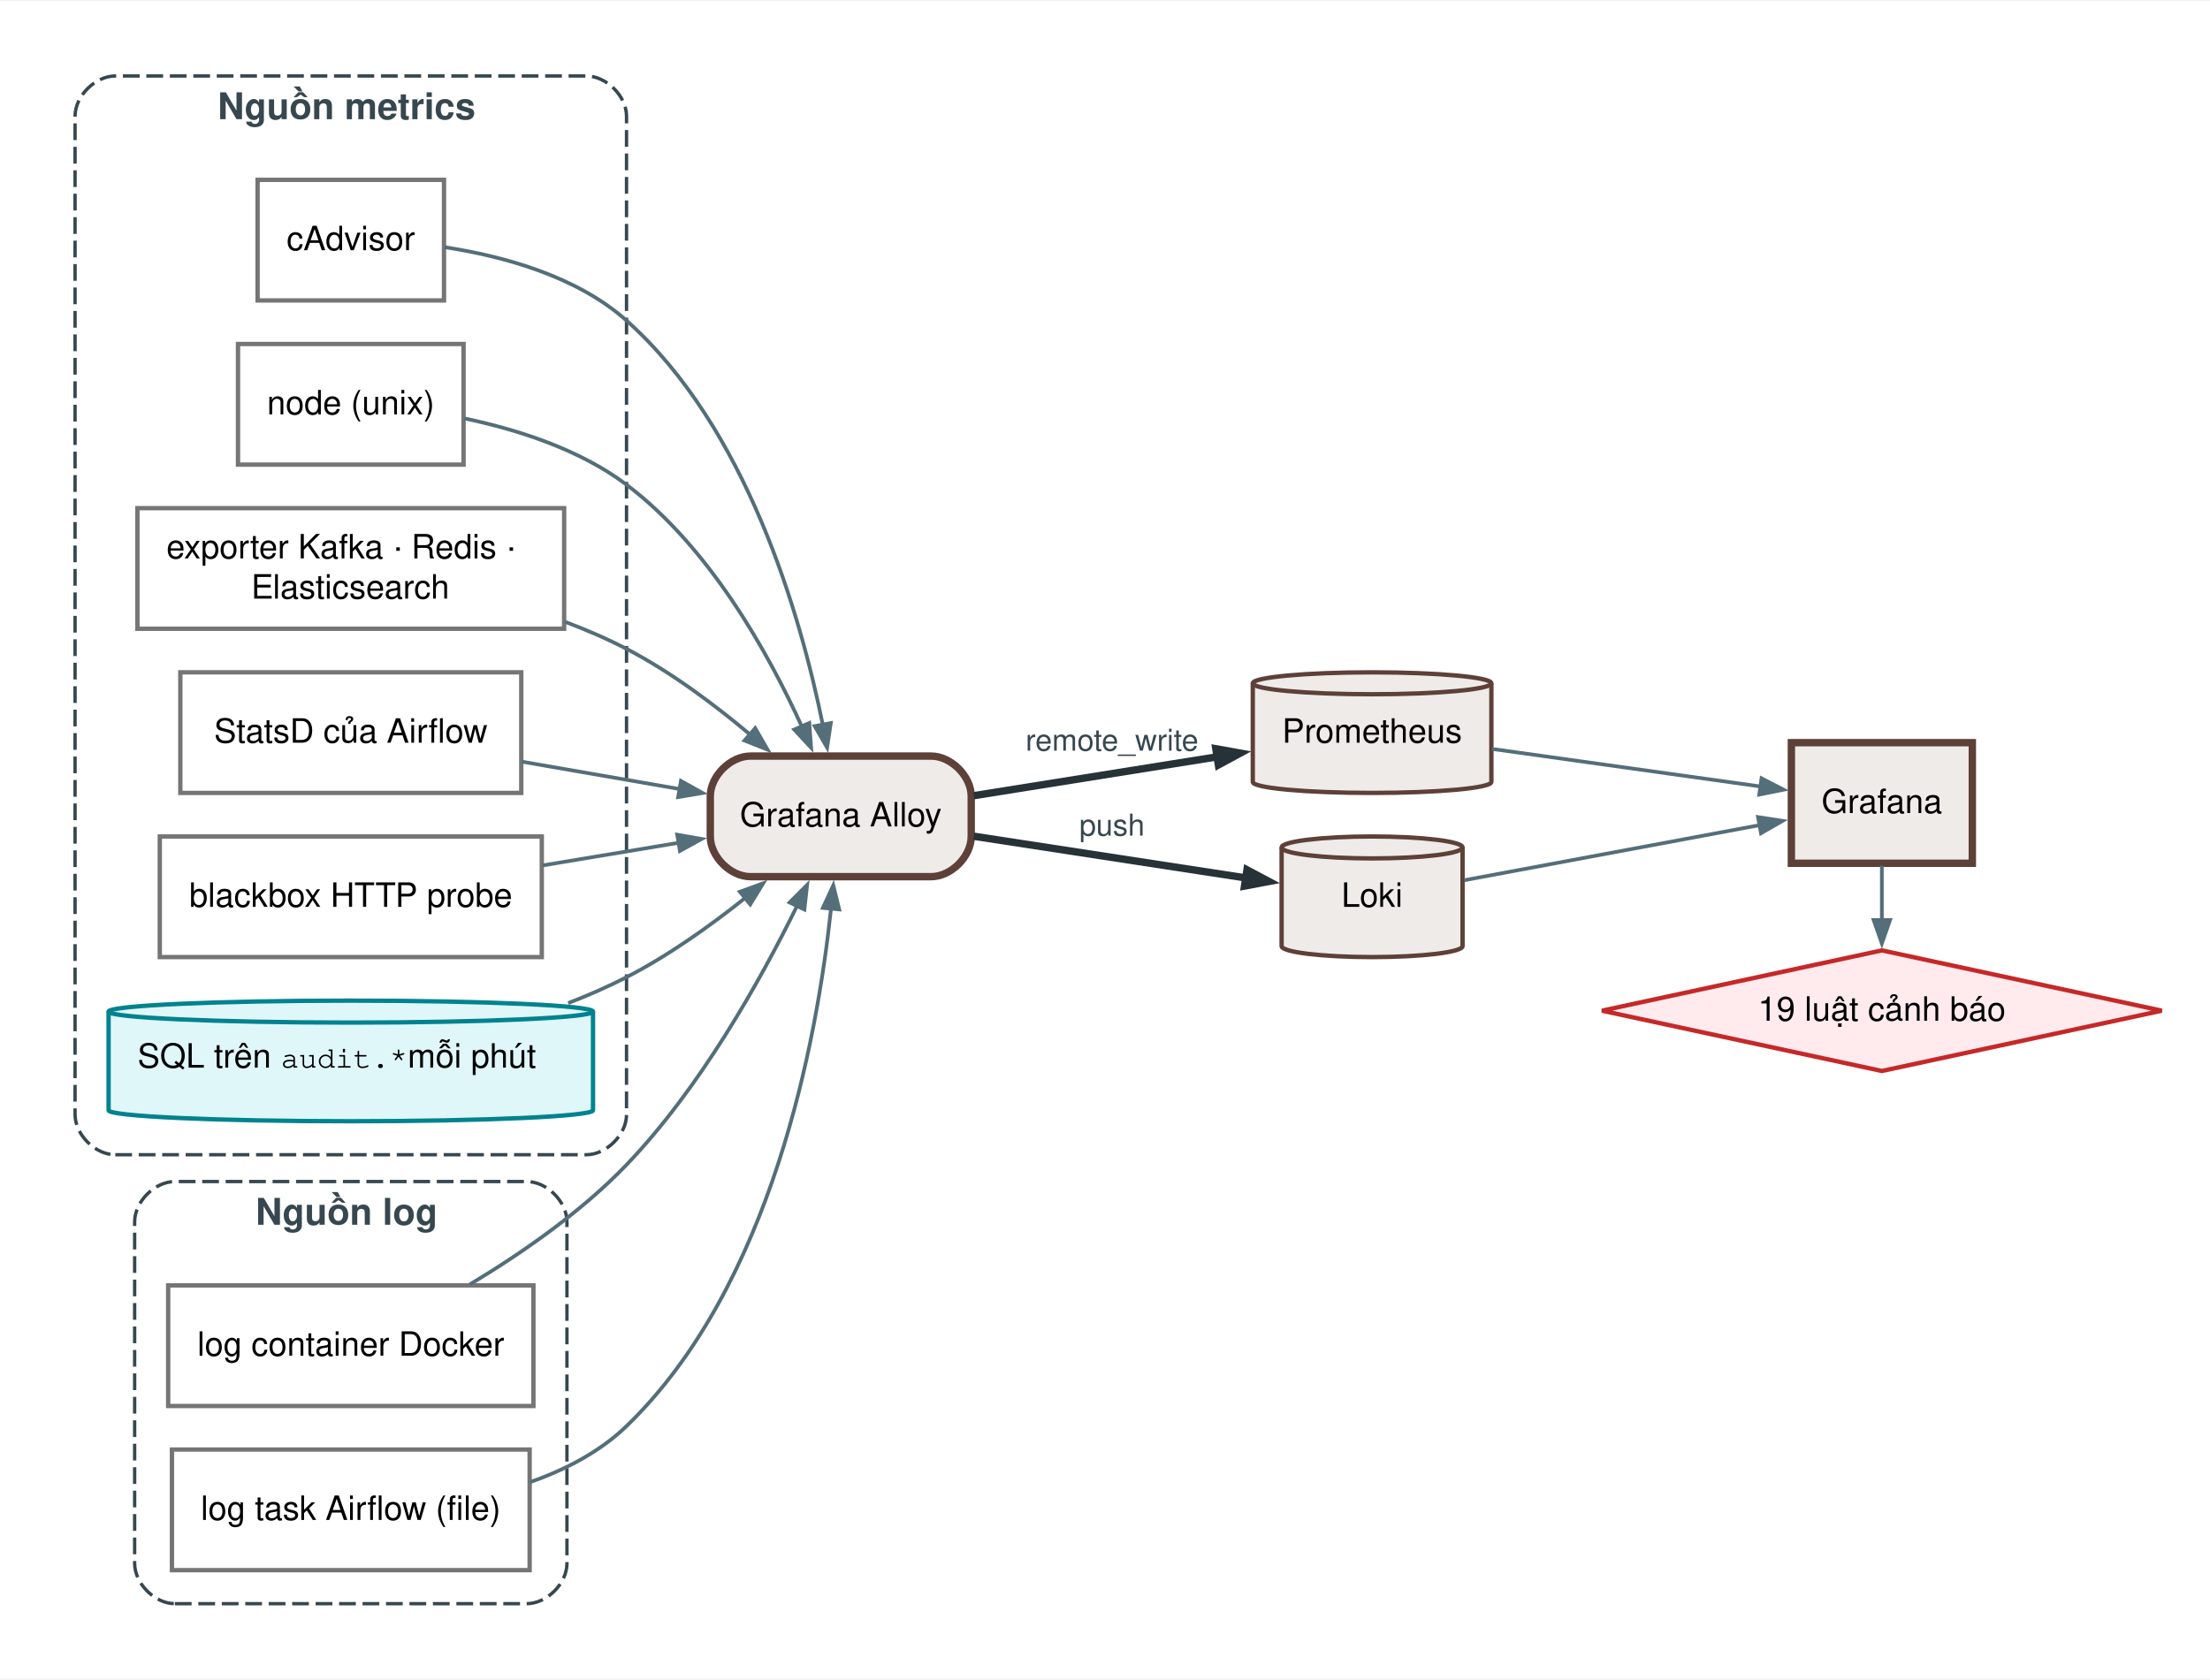
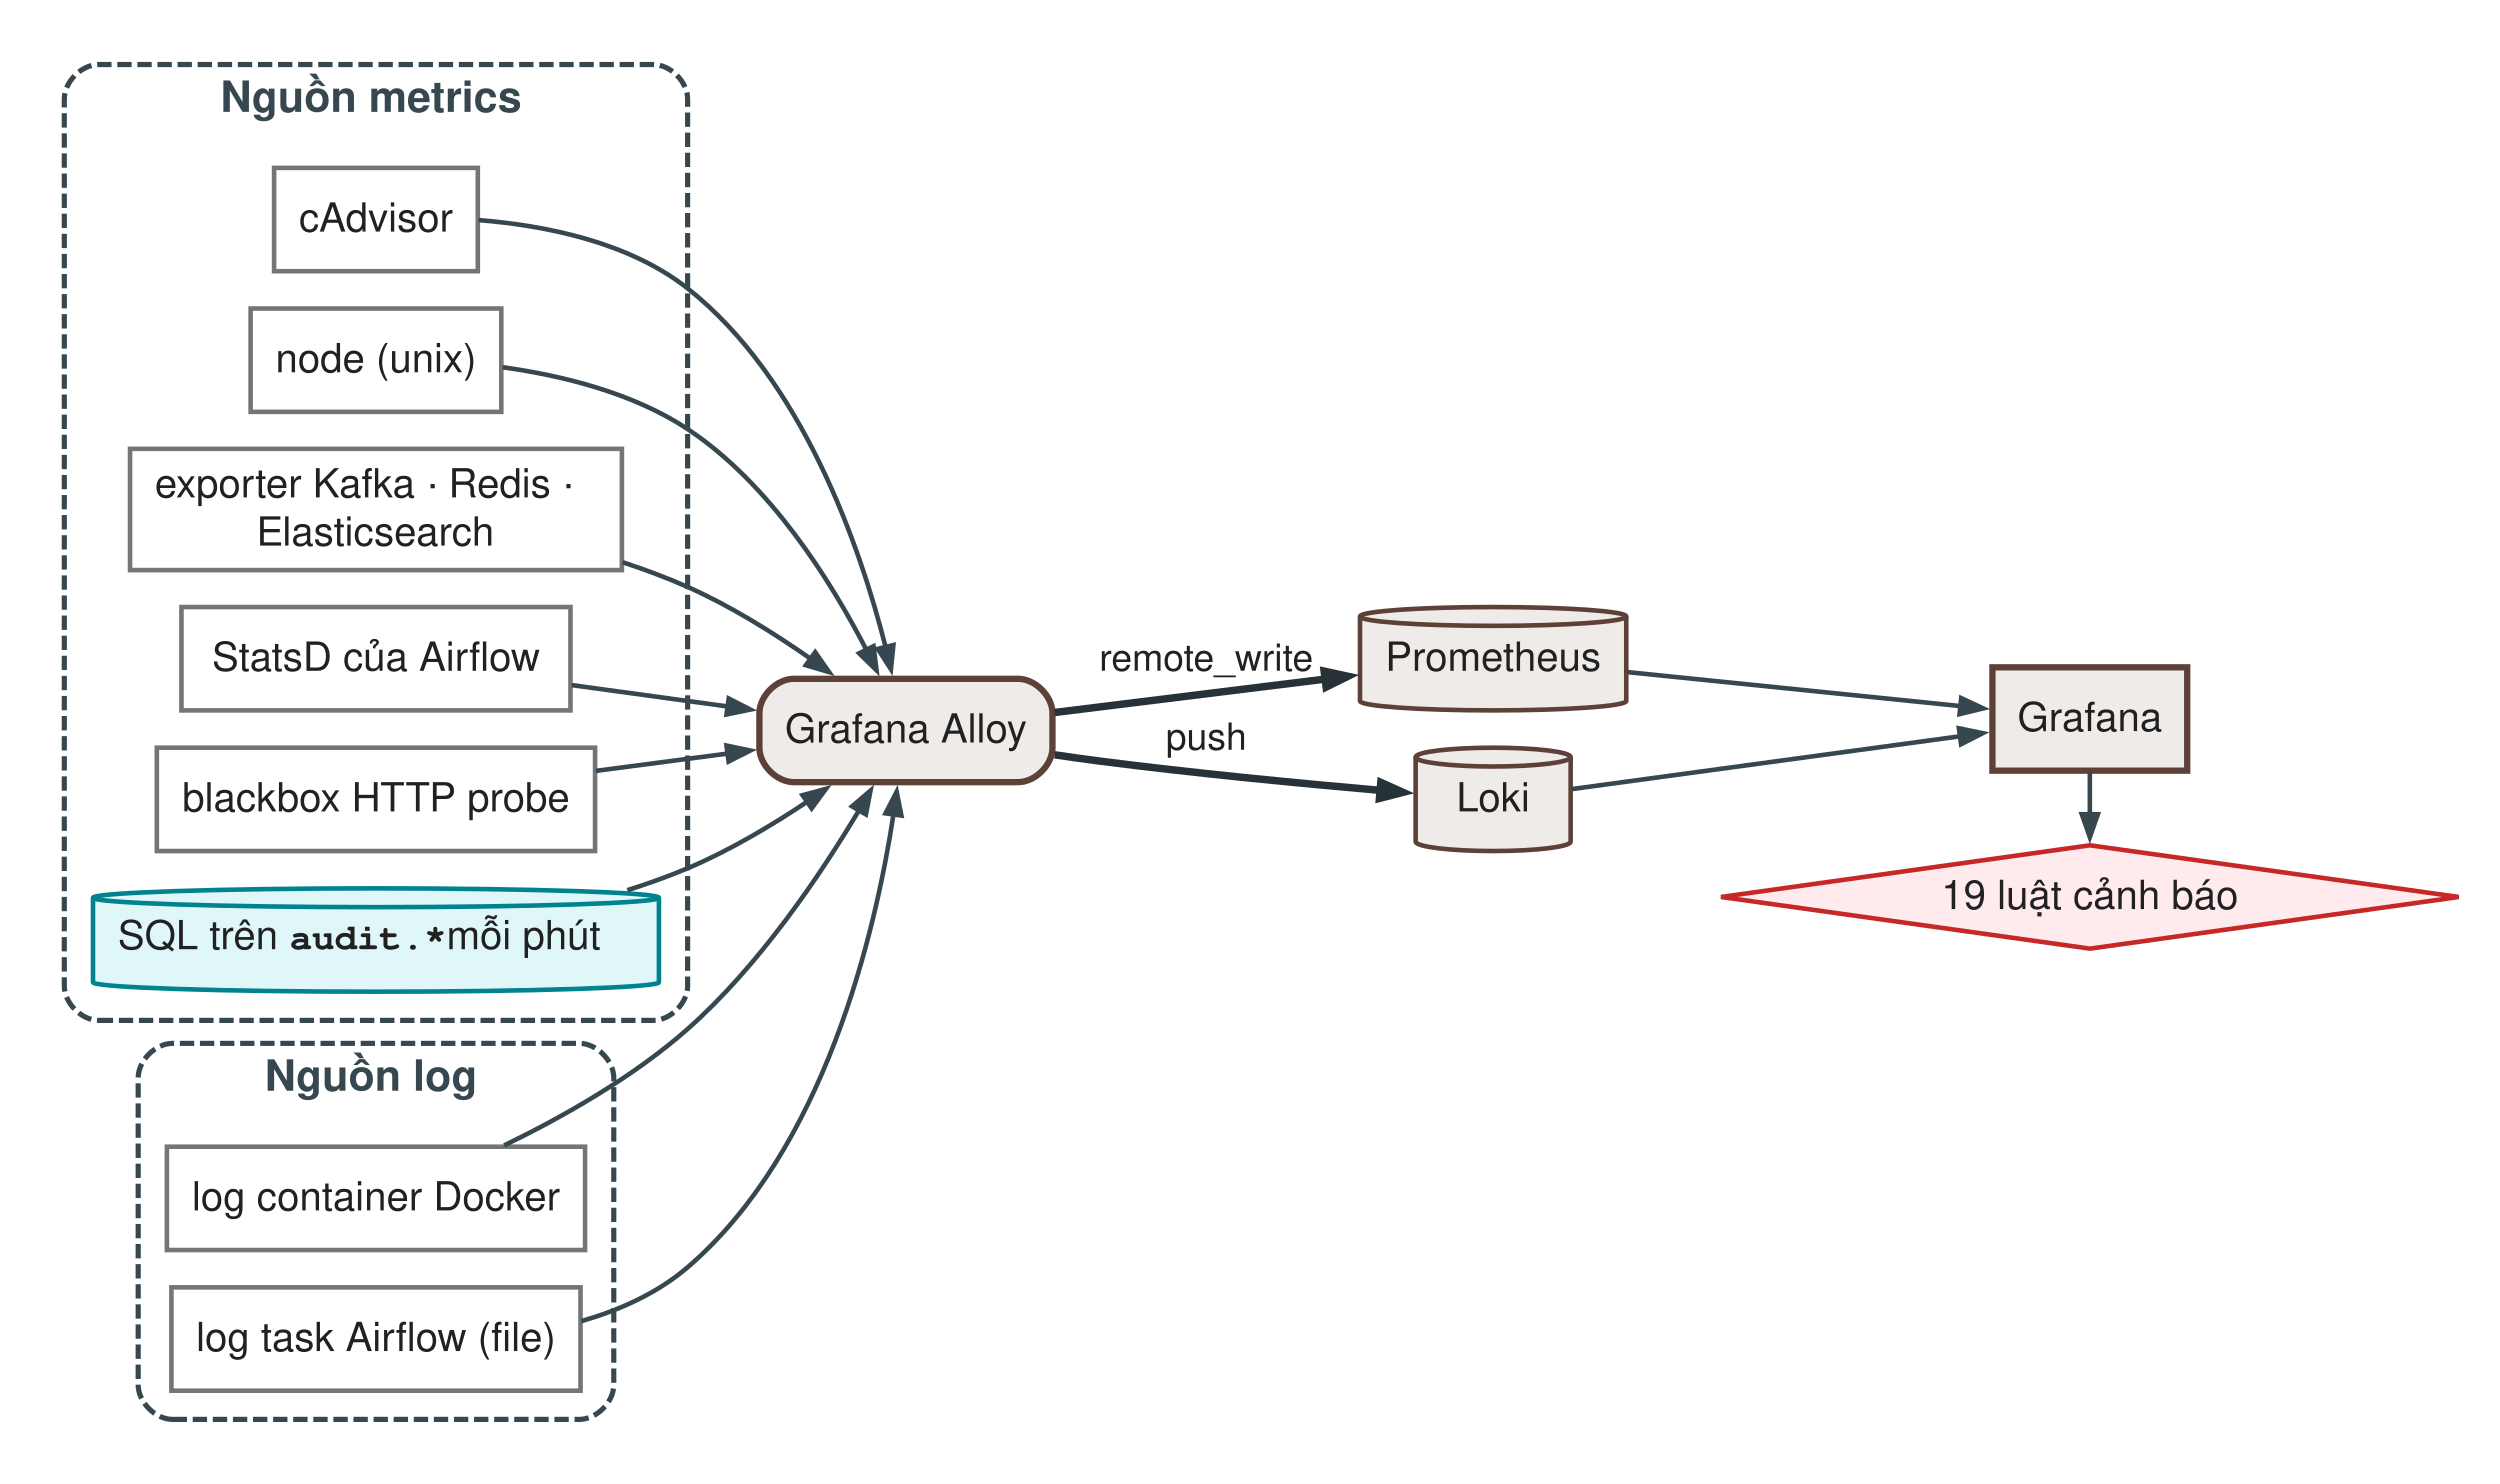
- <svg xmlns="http://www.w3.org/2000/svg" width="659pt" height="501pt" viewBox="0.00 0.00 659.48 500.80">
-   <g id="graph0" class="graph" transform="scale(1 1) rotate(0) translate(14.4 486.4)">
-     <polygon fill="white" stroke="none" points="-14.4,14.4 -14.4,-486.4 645.08,-486.4 645.08,14.4 -14.4,14.4" />
+ <svg xmlns="http://www.w3.org/2000/svg" width="871pt" height="517pt" viewBox="0.00 0.00 870.93 516.80">
+   <g id="graph0" class="graph" transform="scale(1 1) rotate(0) translate(14.4 502.4)">
+     <polygon fill="white" stroke="none" points="-14.4,14.4 -14.4,-502.4 856.53,-502.4 856.53,14.4 -14.4,14.4" />
    <g id="clust1" class="cluster">
-       <path fill="white" stroke="#37474f" stroke-dasharray="5,2" d="M20,-142C20,-142 160.56,-142 160.56,-142 166.56,-142 172.56,-148 172.56,-154 172.56,-154 172.56,-452 172.56,-452 172.56,-458 166.56,-464 160.56,-464 160.56,-464 20,-464 20,-464 14,-464 8,-458 8,-452 8,-452 8,-154 8,-154 8,-148 14,-142 20,-142" />
-       <text text-anchor="start" x="50.55" y="-451.1" font-family="Helvetica,sans-Serif" font-weight="bold" font-size="11.00" fill="#37474f">Nguồn metrics</text>
+       <path fill="white" stroke="#37474f" stroke-width="1.8" stroke-dasharray="5,2" d="M20,-147C20,-147 213.15,-147 213.15,-147 219.15,-147 225.15,-153 225.15,-159 225.15,-159 225.15,-468 225.15,-468 225.15,-474 219.15,-480 213.15,-480 213.15,-480 20,-480 20,-480 14,-480 8,-474 8,-468 8,-468 8,-159 8,-159 8,-153 14,-147 20,-147" />
+       <text text-anchor="start" x="62.4" y="-463.5" font-family="Helvetica,sans-Serif" font-weight="bold" font-size="15.00" fill="#37474f">Nguồn metrics</text>
    </g>
    <g id="clust2" class="cluster">
-       <path fill="white" stroke="#37474f" stroke-dasharray="5,2" d="M37.78,-8C37.78,-8 142.78,-8 142.78,-8 148.78,-8 154.78,-14 154.78,-20 154.78,-20 154.78,-122 154.78,-122 154.78,-128 148.78,-134 142.78,-134 142.78,-134 37.78,-134 37.78,-134 31.78,-134 25.78,-128 25.78,-122 25.78,-122 25.78,-20 25.78,-20 25.78,-14 31.78,-8 37.78,-8" />
-       <text text-anchor="start" x="61.87" y="-121.1" font-family="Helvetica,sans-Serif" font-weight="bold" font-size="11.00" fill="#37474f">Nguồn log</text>
+       <path fill="white" stroke="#37474f" stroke-width="1.8" stroke-dasharray="5,2" d="M45.74,-8C45.74,-8 187.42,-8 187.42,-8 193.42,-8 199.42,-14 199.42,-20 199.42,-20 199.42,-127 199.42,-127 199.42,-133 193.42,-139 187.42,-139 187.42,-139 45.74,-139 45.74,-139 39.74,-139 33.74,-133 33.74,-127 33.74,-127 33.74,-20 33.74,-20 33.74,-14 39.74,-8 45.74,-8" />
+       <text text-anchor="start" x="77.83" y="-122.5" font-family="Helvetica,sans-Serif" font-weight="bold" font-size="15.00" fill="#37474f">Nguồn log</text>
    </g>
    <g id="node1" class="node">
-       <polygon fill="#ffffff" stroke="#757575" stroke-width="1.3" points="118.09,-433 62.47,-433 62.47,-397 118.09,-397 118.09,-433" />
-       <text text-anchor="middle" x="90.28" y="-412" font-family="Helvetica,sans-Serif" font-size="10.00">cAdvisor</text>
+       <polygon fill="#ffffff" stroke="#757575" stroke-width="1.6" points="152.06,-444 81.09,-444 81.09,-408 152.06,-408 152.06,-444" />
+       <text text-anchor="middle" x="116.58" y="-421.8" font-family="Helvetica,sans-Serif" font-size="14.00" fill="#212121">cAdvisor</text>
    </g>
    <g id="node9" class="node">
-       <path fill="#efebe9" stroke="#5d4037" stroke-width="2.2" d="M263.42,-261C263.42,-261 209.56,-261 209.56,-261 203.56,-261 197.56,-255 197.56,-249 197.56,-249 197.56,-237 197.56,-237 197.56,-231 203.56,-225 209.56,-225 209.56,-225 263.42,-225 263.42,-225 269.42,-225 275.42,-231 275.42,-237 275.42,-237 275.42,-249 275.42,-249 275.42,-255 269.42,-261 263.42,-261" />
-       <text text-anchor="middle" x="236.49" y="-240" font-family="Helvetica,sans-Serif" font-size="10.00">Grafana Alloy</text>
+       <path fill="#efebe9" stroke="#5d4037" stroke-width="2.2" d="M340.25,-266C340.25,-266 262.15,-266 262.15,-266 256.15,-266 250.15,-260 250.15,-254 250.15,-254 250.15,-242 250.15,-242 250.15,-236 256.15,-230 262.15,-230 262.15,-230 340.25,-230 340.25,-230 346.25,-230 352.25,-236 352.25,-242 352.25,-242 352.25,-254 352.25,-254 352.25,-260 346.25,-266 340.25,-266" />
+       <text text-anchor="middle" x="301.2" y="-243.8" font-family="Helvetica,sans-Serif" font-size="14.00" fill="#212121">Grafana Alloy</text>
    </g>
    <g id="edge1" class="edge">
-       <path fill="none" stroke="#546e7a" stroke-width="1.1" d="M118.27,-412.9C135.61,-410.25 157.62,-404.31 172.56,-391 208.34,-359.11 224.43,-303.44 231.15,-270.22" />
-       <polygon fill="#546e7a" stroke="#546e7a" stroke-width="1.1" points="233.52,-270.86 232.42,-263.52 228.71,-269.94 233.52,-270.86" />
+       <path fill="none" stroke="#37474f" stroke-width="1.6" d="M152.36,-425.8C175.21,-423.98 204.58,-418.25 225.15,-402 265.13,-370.43 285.21,-312.17 294.12,-277.06" />
+       <polygon fill="#37474f" stroke="#37474f" stroke-width="1.6" points="296.83,-277.75 295.97,-269.32 291.39,-276.45 296.83,-277.75" />
    </g>
    <g id="node2" class="node">
-       <polygon fill="#ffffff" stroke="#757575" stroke-width="1.3" points="123.93,-384 56.62,-384 56.62,-348 123.93,-348 123.93,-384" />
-       <text text-anchor="middle" x="90.28" y="-363" font-family="Helvetica,sans-Serif" font-size="10.00">node (unix)</text>
+       <polygon fill="#ffffff" stroke="#757575" stroke-width="1.6" points="160.24,-395 72.91,-395 72.91,-359 160.24,-359 160.24,-395" />
+       <text text-anchor="middle" x="116.58" y="-372.8" font-family="Helvetica,sans-Serif" font-size="14.00" fill="#212121">node (unix)</text>
    </g>
    <g id="edge2" class="edge">
-       <path fill="none" stroke="#546e7a" stroke-width="1.1" d="M124.18,-361.79C140.03,-358.46 158.58,-352.54 172.56,-342 197.18,-323.44 214.69,-292.21 224.89,-269.78" />
-       <polygon fill="#546e7a" stroke="#546e7a" stroke-width="1.1" points="227.09,-270.88 227.65,-263.48 222.6,-268.91 227.09,-270.88" />
+       <path fill="none" stroke="#37474f" stroke-width="1.6" d="M160.71,-374.54C181.58,-371.64 206.16,-365.57 225.15,-353 253.85,-334 275.13,-299.99 287.56,-275.83" />
+       <polygon fill="#37474f" stroke="#37474f" stroke-width="1.6" points="289.92,-277.37 290.96,-268.96 284.9,-274.89 289.92,-277.37" />
    </g>
    <g id="node3" class="node">
-       <polygon fill="#ffffff" stroke="#757575" stroke-width="1.3" points="153.94,-335 26.61,-335 26.61,-299 153.94,-299 153.94,-335" />
-       <text text-anchor="start" x="35.25" y="-320" font-family="Helvetica,sans-Serif" font-size="10.00">exporter Kafka · Redis ·</text>
-       <text text-anchor="start" x="60.55" y="-308" font-family="Helvetica,sans-Serif" font-size="10.00">Elasticsearch</text>
+       <polygon fill="#ffffff" stroke="#757575" stroke-width="1.6" points="202.25,-346.12 30.9,-346.12 30.9,-303.88 202.25,-303.88 202.25,-346.12" />
+       <text text-anchor="start" x="39.54" y="-329.2" font-family="Helvetica,sans-Serif" font-size="14.00" fill="#212121">exporter Kafka · Redis ·</text>
+       <text text-anchor="start" x="74.95" y="-312.4" font-family="Helvetica,sans-Serif" font-size="14.00" fill="#212121">Elasticsearch</text>
    </g>
    <g id="edge3" class="edge">
-       <path fill="none" stroke="#546e7a" stroke-width="1.1" d="M154.36,-301.02C160.64,-298.65 166.81,-295.99 172.56,-293 185.68,-286.18 198.73,-276.43 209.51,-267.36" />
-       <polygon fill="#546e7a" stroke="#546e7a" stroke-width="1.1" points="210.96,-269.34 214.65,-262.91 207.76,-265.64 210.96,-269.34" />
+       <path fill="none" stroke="#37474f" stroke-width="1.6" d="M202.48,-306.62C210.27,-304.06 217.93,-301.2 225.15,-298 240.04,-291.41 255.22,-281.92 267.99,-272.98" />
+       <polygon fill="#37474f" stroke="#37474f" stroke-width="1.6" points="269.59,-275.27 274.45,-268.33 266.32,-270.73 269.59,-275.27" />
    </g>
    <g id="node4" class="node">
-       <polygon fill="#ffffff" stroke="#757575" stroke-width="1.3" points="141.15,-286 39.41,-286 39.41,-250 141.15,-250 141.15,-286" />
-       <text text-anchor="middle" x="90.28" y="-265" font-family="Helvetica,sans-Serif" font-size="10.00">StatsD của Airflow</text>
+       <polygon fill="#ffffff" stroke="#757575" stroke-width="1.6" points="184.34,-291 48.81,-291 48.81,-255 184.34,-255 184.34,-291" />
+       <text text-anchor="middle" x="116.58" y="-268.8" font-family="Helvetica,sans-Serif" font-size="14.00" fill="#212121">StatsD của Airflow</text>
    </g>
    <g id="edge4" class="edge">
-       <path fill="none" stroke="#546e7a" stroke-width="1.1" d="M141.31,-259.33C156.69,-256.66 173.55,-253.74 188.7,-251.11" />
-       <polygon fill="#546e7a" stroke="#546e7a" stroke-width="1.1" points="188.8,-253.58 195.28,-249.97 187.96,-248.75 188.8,-253.58" />
+       <path fill="none" stroke="#37474f" stroke-width="1.6" d="M184.8,-263.8C202.65,-261.35 221.83,-258.73 239.33,-256.33" />
+       <polygon fill="#37474f" stroke="#37474f" stroke-width="1.6" points="239.46,-259.14 247.01,-255.28 238.7,-253.59 239.46,-259.14" />
    </g>
    <g id="node5" class="node">
-       <polygon fill="#ffffff" stroke="#757575" stroke-width="1.3" points="147.27,-237 33.28,-237 33.28,-201 147.27,-201 147.27,-237" />
-       <text text-anchor="middle" x="90.28" y="-216" font-family="Helvetica,sans-Serif" font-size="10.00">blackbox HTTP probe</text>
+       <polygon fill="#ffffff" stroke="#757575" stroke-width="1.6" points="192.91,-242 40.24,-242 40.24,-206 192.91,-206 192.91,-242" />
+       <text text-anchor="middle" x="116.58" y="-219.8" font-family="Helvetica,sans-Serif" font-size="14.00" fill="#212121">blackbox HTTP probe</text>
    </g>
    <g id="edge5" class="edge">
-       <path fill="none" stroke="#546e7a" stroke-width="1.1" d="M147.45,-228.35C160.94,-230.59 175.22,-232.97 188.26,-235.14" />
-       <polygon fill="#546e7a" stroke="#546e7a" stroke-width="1.1" points="187.68,-237.53 194.99,-236.26 188.49,-232.69 187.68,-237.53" />
+       <path fill="none" stroke="#37474f" stroke-width="1.6" d="M193.17,-233.93C208.56,-235.96 224.56,-238.06 239.36,-240" />
+       <polygon fill="#37474f" stroke="#37474f" stroke-width="1.6" points="238.69,-242.74 246.99,-241.01 239.42,-237.19 238.69,-242.74" />
    </g>
    <g id="node6" class="node">
-       <path fill="#e0f7fa" stroke="#00838f" stroke-width="1.3" d="M162.56,-184.73C162.56,-186.53 130.16,-188 90.28,-188 50.4,-188 18,-186.53 18,-184.73 18,-184.73 18,-155.27 18,-155.27 18,-153.47 50.4,-152 90.28,-152 130.16,-152 162.56,-153.47 162.56,-155.27 162.56,-155.27 162.56,-184.73 162.56,-184.73" />
-       <path fill="none" stroke="#00838f" stroke-width="1.3" d="M162.56,-184.73C162.56,-182.92 130.16,-181.45 90.28,-181.45 50.4,-181.45 18,-182.92 18,-184.73" />
-       <text text-anchor="start" x="26.64" y="-168" font-family="Helvetica,sans-Serif" font-size="10.00">SQL trên </text>
-       <text text-anchor="start" x="69.43" y="-168" font-family="Courier,monospace" font-size="9.00">audit.*</text>
-       <text text-anchor="start" x="107.24" y="-168" font-family="Helvetica,sans-Serif" font-size="10.00"> mỗi phút</text>
+       <path fill="#e0f7fa" stroke="#00838f" stroke-width="1.6" d="M215.15,-189.73C215.15,-191.53 170.97,-193 116.58,-193 62.18,-193 18,-191.53 18,-189.73 18,-189.73 18,-160.27 18,-160.27 18,-158.47 62.18,-157 116.58,-157 170.97,-157 215.15,-158.47 215.15,-160.27 215.15,-160.27 215.15,-189.73 215.15,-189.73" />
+       <path fill="none" stroke="#00838f" stroke-width="1.6" d="M215.15,-189.73C215.15,-187.92 170.97,-186.45 116.58,-186.45 62.18,-186.45 18,-187.92 18,-189.73" />
+       <text text-anchor="start" x="26.64" y="-171.8" font-family="Helvetica,sans-Serif" font-size="14.00" fill="#212121">SQL trên </text>
+       <text text-anchor="start" x="86.55" y="-171.8" font-family="Courier,monospace" font-weight="bold" font-size="13.00" fill="#212121">audit.*</text>
+       <text text-anchor="start" x="141.16" y="-171.8" font-family="Helvetica,sans-Serif" font-size="14.00" fill="#212121"> mỗi phút</text>
    </g>
    <g id="edge6" class="edge">
-       <path fill="none" stroke="#546e7a" stroke-width="1.1" d="M155.15,-187.26C161.15,-189.59 167.04,-192.16 172.56,-195 184.99,-201.39 197.48,-210.28 208.01,-218.68" />
-       <polygon fill="#546e7a" stroke="#546e7a" stroke-width="1.1" points="206.38,-220.5 213.35,-223.04 209.48,-216.71 206.38,-220.5" />
+       <path fill="none" stroke="#37474f" stroke-width="1.6" d="M204.14,-192.36C211.34,-194.63 218.44,-197.17 225.15,-200 239.63,-206.1 254.43,-214.91 267.02,-223.33" />
+       <polygon fill="#37474f" stroke="#37474f" stroke-width="1.6" points="265.18,-225.46 273.36,-227.68 268.35,-220.84 265.18,-225.46" />
    </g>
    <g id="node7" class="node">
-       <polygon fill="#ffffff" stroke="#757575" stroke-width="1.3" points="144.78,-103 35.78,-103 35.78,-67 144.78,-67 144.78,-103" />
-       <text text-anchor="middle" x="90.28" y="-82" font-family="Helvetica,sans-Serif" font-size="10.00">log container Docker</text>
+       <polygon fill="#ffffff" stroke="#757575" stroke-width="1.6" points="189.42,-103 43.74,-103 43.74,-67 189.42,-67 189.42,-103" />
+       <text text-anchor="middle" x="116.58" y="-80.8" font-family="Helvetica,sans-Serif" font-size="14.00" fill="#212121">log container Docker</text>
    </g>
    <g id="edge7" class="edge">
-       <path fill="none" stroke="#546e7a" stroke-width="1.1" d="M125.82,-103.3C141.31,-112.61 159.08,-124.94 172.56,-139 194.54,-161.93 212.43,-193.85 223.44,-216.26" />
-       <polygon fill="#546e7a" stroke="#546e7a" stroke-width="1.1" points="221.22,-217.3 226.46,-222.55 225.64,-215.18 221.22,-217.3" />
+       <path fill="none" stroke="#37474f" stroke-width="1.6" d="M161.23,-103.44C181.99,-113.52 206.32,-127.36 225.15,-144 250.08,-166.03 271.48,-197.77 284.97,-220.38" />
+       <polygon fill="#37474f" stroke="#37474f" stroke-width="1.6" points="282.42,-221.57 288.87,-227.07 287.26,-218.75 282.42,-221.57" />
    </g>
    <g id="node8" class="node">
-       <polygon fill="#ffffff" stroke="#757575" stroke-width="1.3" points="143.65,-54 36.91,-54 36.91,-18 143.65,-18 143.65,-54" />
-       <text text-anchor="middle" x="90.28" y="-33" font-family="Helvetica,sans-Serif" font-size="10.00">log task Airflow (file)</text>
+       <polygon fill="#ffffff" stroke="#757575" stroke-width="1.6" points="187.84,-54 45.31,-54 45.31,-18 187.84,-18 187.84,-54" />
+       <text text-anchor="middle" x="116.58" y="-31.8" font-family="Helvetica,sans-Serif" font-size="14.00" fill="#212121">log task Airflow (file)</text>
    </g>
    <g id="edge8" class="edge">
-       <path fill="none" stroke="#546e7a" stroke-width="1.1" d="M143.78,-44.28C154.32,-47.98 164.6,-53.31 172.56,-61 215.93,-102.9 229.42,-176.1 233.61,-215.69" />
-       <polygon fill="#546e7a" stroke="#546e7a" stroke-width="1.1" points="231.15,-215.68 234.26,-222.42 236.03,-215.22 231.15,-215.68" />
+       <path fill="none" stroke="#37474f" stroke-width="1.6" d="M188.17,-42.25C201.58,-46.11 214.67,-52.01 225.15,-61 272.81,-101.86 290.53,-177.33 296.87,-218.81" />
+       <polygon fill="#37474f" stroke="#37474f" stroke-width="1.6" points="294.09,-219.13 297.97,-226.66 299.63,-218.35 294.09,-219.13" />
    </g>
    <g id="node10" class="node">
-       <path fill="#efebe9" stroke="#5d4037" stroke-width="1.3" d="M430.64,-282.73C430.64,-284.53 414.68,-286 395.04,-286 375.4,-286 359.44,-284.53 359.44,-282.73 359.44,-282.73 359.44,-253.27 359.44,-253.27 359.44,-251.47 375.4,-250 395.04,-250 414.68,-250 430.64,-251.47 430.64,-253.27 430.64,-253.27 430.64,-282.73 430.64,-282.73" />
-       <path fill="none" stroke="#5d4037" stroke-width="1.3" d="M430.64,-282.73C430.64,-280.92 414.68,-279.45 395.04,-279.45 375.4,-279.45 359.44,-280.92 359.44,-282.73" />
-       <text text-anchor="middle" x="395.04" y="-265" font-family="Helvetica,sans-Serif" font-size="10.00">Prometheus</text>
+       <path fill="#efebe9" stroke="#5d4037" stroke-width="1.6" d="M552.15,-287.73C552.15,-289.53 531.36,-291 505.77,-291 480.18,-291 459.39,-289.53 459.39,-287.73 459.39,-287.73 459.39,-258.27 459.39,-258.27 459.39,-256.47 480.18,-255 505.77,-255 531.36,-255 552.15,-256.47 552.15,-258.27 552.15,-258.27 552.15,-287.73 552.15,-287.73" />
+       <path fill="none" stroke="#5d4037" stroke-width="1.6" d="M552.15,-287.73C552.15,-285.92 531.36,-284.45 505.77,-284.45 480.18,-284.45 459.39,-285.92 459.39,-287.73" />
+       <text text-anchor="middle" x="505.77" y="-268.8" font-family="Helvetica,sans-Serif" font-size="14.00" fill="#212121">Prometheus</text>
    </g>
    <g id="edge9" class="edge">
-       <path fill="none" stroke="#263238" stroke-width="2.2" d="M276.19,-249.18C298.17,-252.69 325.81,-257.1 348.8,-260.77" />
-       <polygon fill="#263238" stroke="#263238" stroke-width="2.2" points="348.41,-263.19 355.71,-261.88 349.18,-258.35 348.41,-263.19" />
-       <text text-anchor="middle" x="317.43" y="-262.61" font-family="Helvetica,sans-Serif" font-size="9.00" fill="#37474f">remote_write</text>
+       <path fill="none" stroke="#263238" stroke-width="2.6" d="M353.06,-254.28C381.82,-257.83 417.87,-262.27 447.61,-265.95" />
+       <polygon fill="#263238" stroke="#263238" stroke-width="2.6" points="446.89,-268.68 455.18,-266.88 447.58,-263.12 446.89,-268.68" />
+       <text text-anchor="middle" x="405.82" y="-268.81" font-family="Helvetica,sans-Serif" font-size="13.00" fill="#212121">remote_write</text>
    </g>
    <g id="node11" class="node">
-       <path fill="#efebe9" stroke="#5d4037" stroke-width="1.3" d="M422.04,-233.73C422.04,-235.53 409.94,-237 395.04,-237 380.14,-237 368.04,-235.53 368.04,-233.73 368.04,-233.73 368.04,-204.27 368.04,-204.27 368.04,-202.47 380.14,-201 395.04,-201 409.94,-201 422.04,-202.47 422.04,-204.27 422.04,-204.27 422.04,-233.73 422.04,-233.73" />
-       <path fill="none" stroke="#5d4037" stroke-width="1.3" d="M422.04,-233.73C422.04,-231.92 409.94,-230.45 395.04,-230.45 380.14,-230.45 368.04,-231.92 368.04,-233.73" />
-       <text text-anchor="middle" x="395.04" y="-216" font-family="Helvetica,sans-Serif" font-size="10.00">Loki</text>
+       <path fill="#efebe9" stroke="#5d4037" stroke-width="1.6" d="M532.77,-238.73C532.77,-240.53 520.67,-242 505.77,-242 490.87,-242 478.77,-240.53 478.77,-238.73 478.77,-238.73 478.77,-209.27 478.77,-209.27 478.77,-207.47 490.87,-206 505.77,-206 520.67,-206 532.77,-207.47 532.77,-209.27 532.77,-209.27 532.77,-238.73 532.77,-238.73" />
+       <path fill="none" stroke="#5d4037" stroke-width="1.6" d="M532.77,-238.73C532.77,-236.92 520.67,-235.45 505.77,-235.45 490.87,-235.45 478.77,-236.92 478.77,-238.73" />
+       <text text-anchor="middle" x="505.77" y="-219.8" font-family="Helvetica,sans-Serif" font-size="14.00" fill="#212121">Loki</text>
    </g>
    <g id="edge10" class="edge">
-       <path fill="none" stroke="#263238" stroke-width="2.2" d="M276.19,-237.07C301.07,-233.25 333.18,-228.33 357.6,-224.59" />
-       <polygon fill="#263238" stroke="#263238" stroke-width="2.2" points="357.71,-227.05 364.26,-223.57 356.97,-222.2 357.71,-227.05" />
-       <text text-anchor="middle" x="317.43" y="-237.25" font-family="Helvetica,sans-Serif" font-size="9.00" fill="#37474f">push</text>
+       <path fill="none" stroke="#263238" stroke-width="2.6" d="M353,-239.53C358.15,-238.76 363.3,-238.04 368.25,-237.4 401.33,-233.13 439.07,-229.52 466.48,-227.13" />
+       <polygon fill="#263238" stroke="#263238" stroke-width="2.6" points="466.64,-229.92 474.37,-226.45 466.16,-224.34 466.64,-229.92" />
+       <text text-anchor="middle" x="405.82" y="-241.3" font-family="Helvetica,sans-Serif" font-size="13.00" fill="#212121">push</text>
    </g>
    <g id="node12" class="node">
-       <polygon fill="#efebe9" stroke="#5d4037" stroke-width="2.2" points="574.16,-265 520.16,-265 520.16,-229 574.16,-229 574.16,-265" />
-       <text text-anchor="middle" x="547.16" y="-244" font-family="Helvetica,sans-Serif" font-size="10.00">Grafana</text>
+       <polygon fill="#efebe9" stroke="#5d4037" stroke-width="2.2" points="747.57,-270 679.71,-270 679.71,-234 747.57,-234 747.57,-270" />
+       <text text-anchor="middle" x="713.64" y="-247.8" font-family="Helvetica,sans-Serif" font-size="14.00" fill="#212121">Grafana</text>
    </g>
    <g id="edge11" class="edge">
-       <path fill="none" stroke="#546e7a" stroke-width="1.1" d="M430.86,-263.13C454.93,-259.76 486.83,-255.3 510.98,-251.92" />
-       <polygon fill="#546e7a" stroke="#546e7a" stroke-width="1.1" points="511.25,-254.36 517.84,-250.96 510.57,-249.5 511.25,-254.36" />
+       <path fill="none" stroke="#37474f" stroke-width="1.6" d="M552.46,-268.34C587.13,-264.8 634.52,-259.97 668.74,-256.48" />
+       <polygon fill="#37474f" stroke="#37474f" stroke-width="1.6" points="668.83,-259.28 676.51,-255.69 668.26,-253.71 668.83,-259.28" />
    </g>
    <g id="edge12" class="edge">
-       <path fill="none" stroke="#546e7a" stroke-width="1.1" d="M422.53,-223.94C447.07,-228.52 483.73,-235.36 510.76,-240.4" />
-       <polygon fill="#546e7a" stroke="#546e7a" stroke-width="1.1" points="510.2,-242.79 517.53,-241.66 511.1,-237.97 510.2,-242.79" />
+       <path fill="none" stroke="#37474f" stroke-width="1.6" d="M533.26,-227.6C567.43,-232.25 627.34,-240.4 668.45,-245.99" />
+       <polygon fill="#37474f" stroke="#37474f" stroke-width="1.6" points="668.03,-248.76 676.33,-247.06 668.78,-243.21 668.03,-248.76" />
    </g>
    <g id="node13" class="node">
-       <polygon fill="#ffebee" stroke="#c62828" stroke-width="1.3" points="547.16,-203 463.64,-185 547.16,-167 630.68,-185 547.16,-203" />
-       <text text-anchor="middle" x="547.16" y="-182" font-family="Helvetica,sans-Serif" font-size="10.00">19 luật cảnh báo</text>
+       <polygon fill="#ffebee" stroke="#c62828" stroke-width="1.6" points="713.64,-208 585.15,-190 713.64,-172 842.13,-190 713.64,-208" />
+       <text text-anchor="middle" x="713.64" y="-185.8" font-family="Helvetica,sans-Serif" font-size="14.00" fill="#212121">19 luật cảnh báo</text>
    </g>
    <g id="edge13" class="edge">
-       <path fill="none" stroke="#546e7a" stroke-width="1.1" d="M547.16,-228.27C547.16,-222.83 547.16,-217.39 547.16,-211.95" />
-       <polygon fill="#546e7a" stroke="#546e7a" stroke-width="1.1" points="549.61,-212.07 547.16,-205.07 544.71,-212.07 549.61,-212.07" />
+       <path fill="none" stroke="#37474f" stroke-width="1.6" d="M713.64,-233.27C713.64,-228.35 713.64,-223.43 713.64,-218.51" />
+       <polygon fill="#37474f" stroke="#37474f" stroke-width="1.6" points="716.44,-218.83 713.64,-210.83 710.84,-218.83 716.44,-218.83" />
    </g>
  </g>
</svg>
